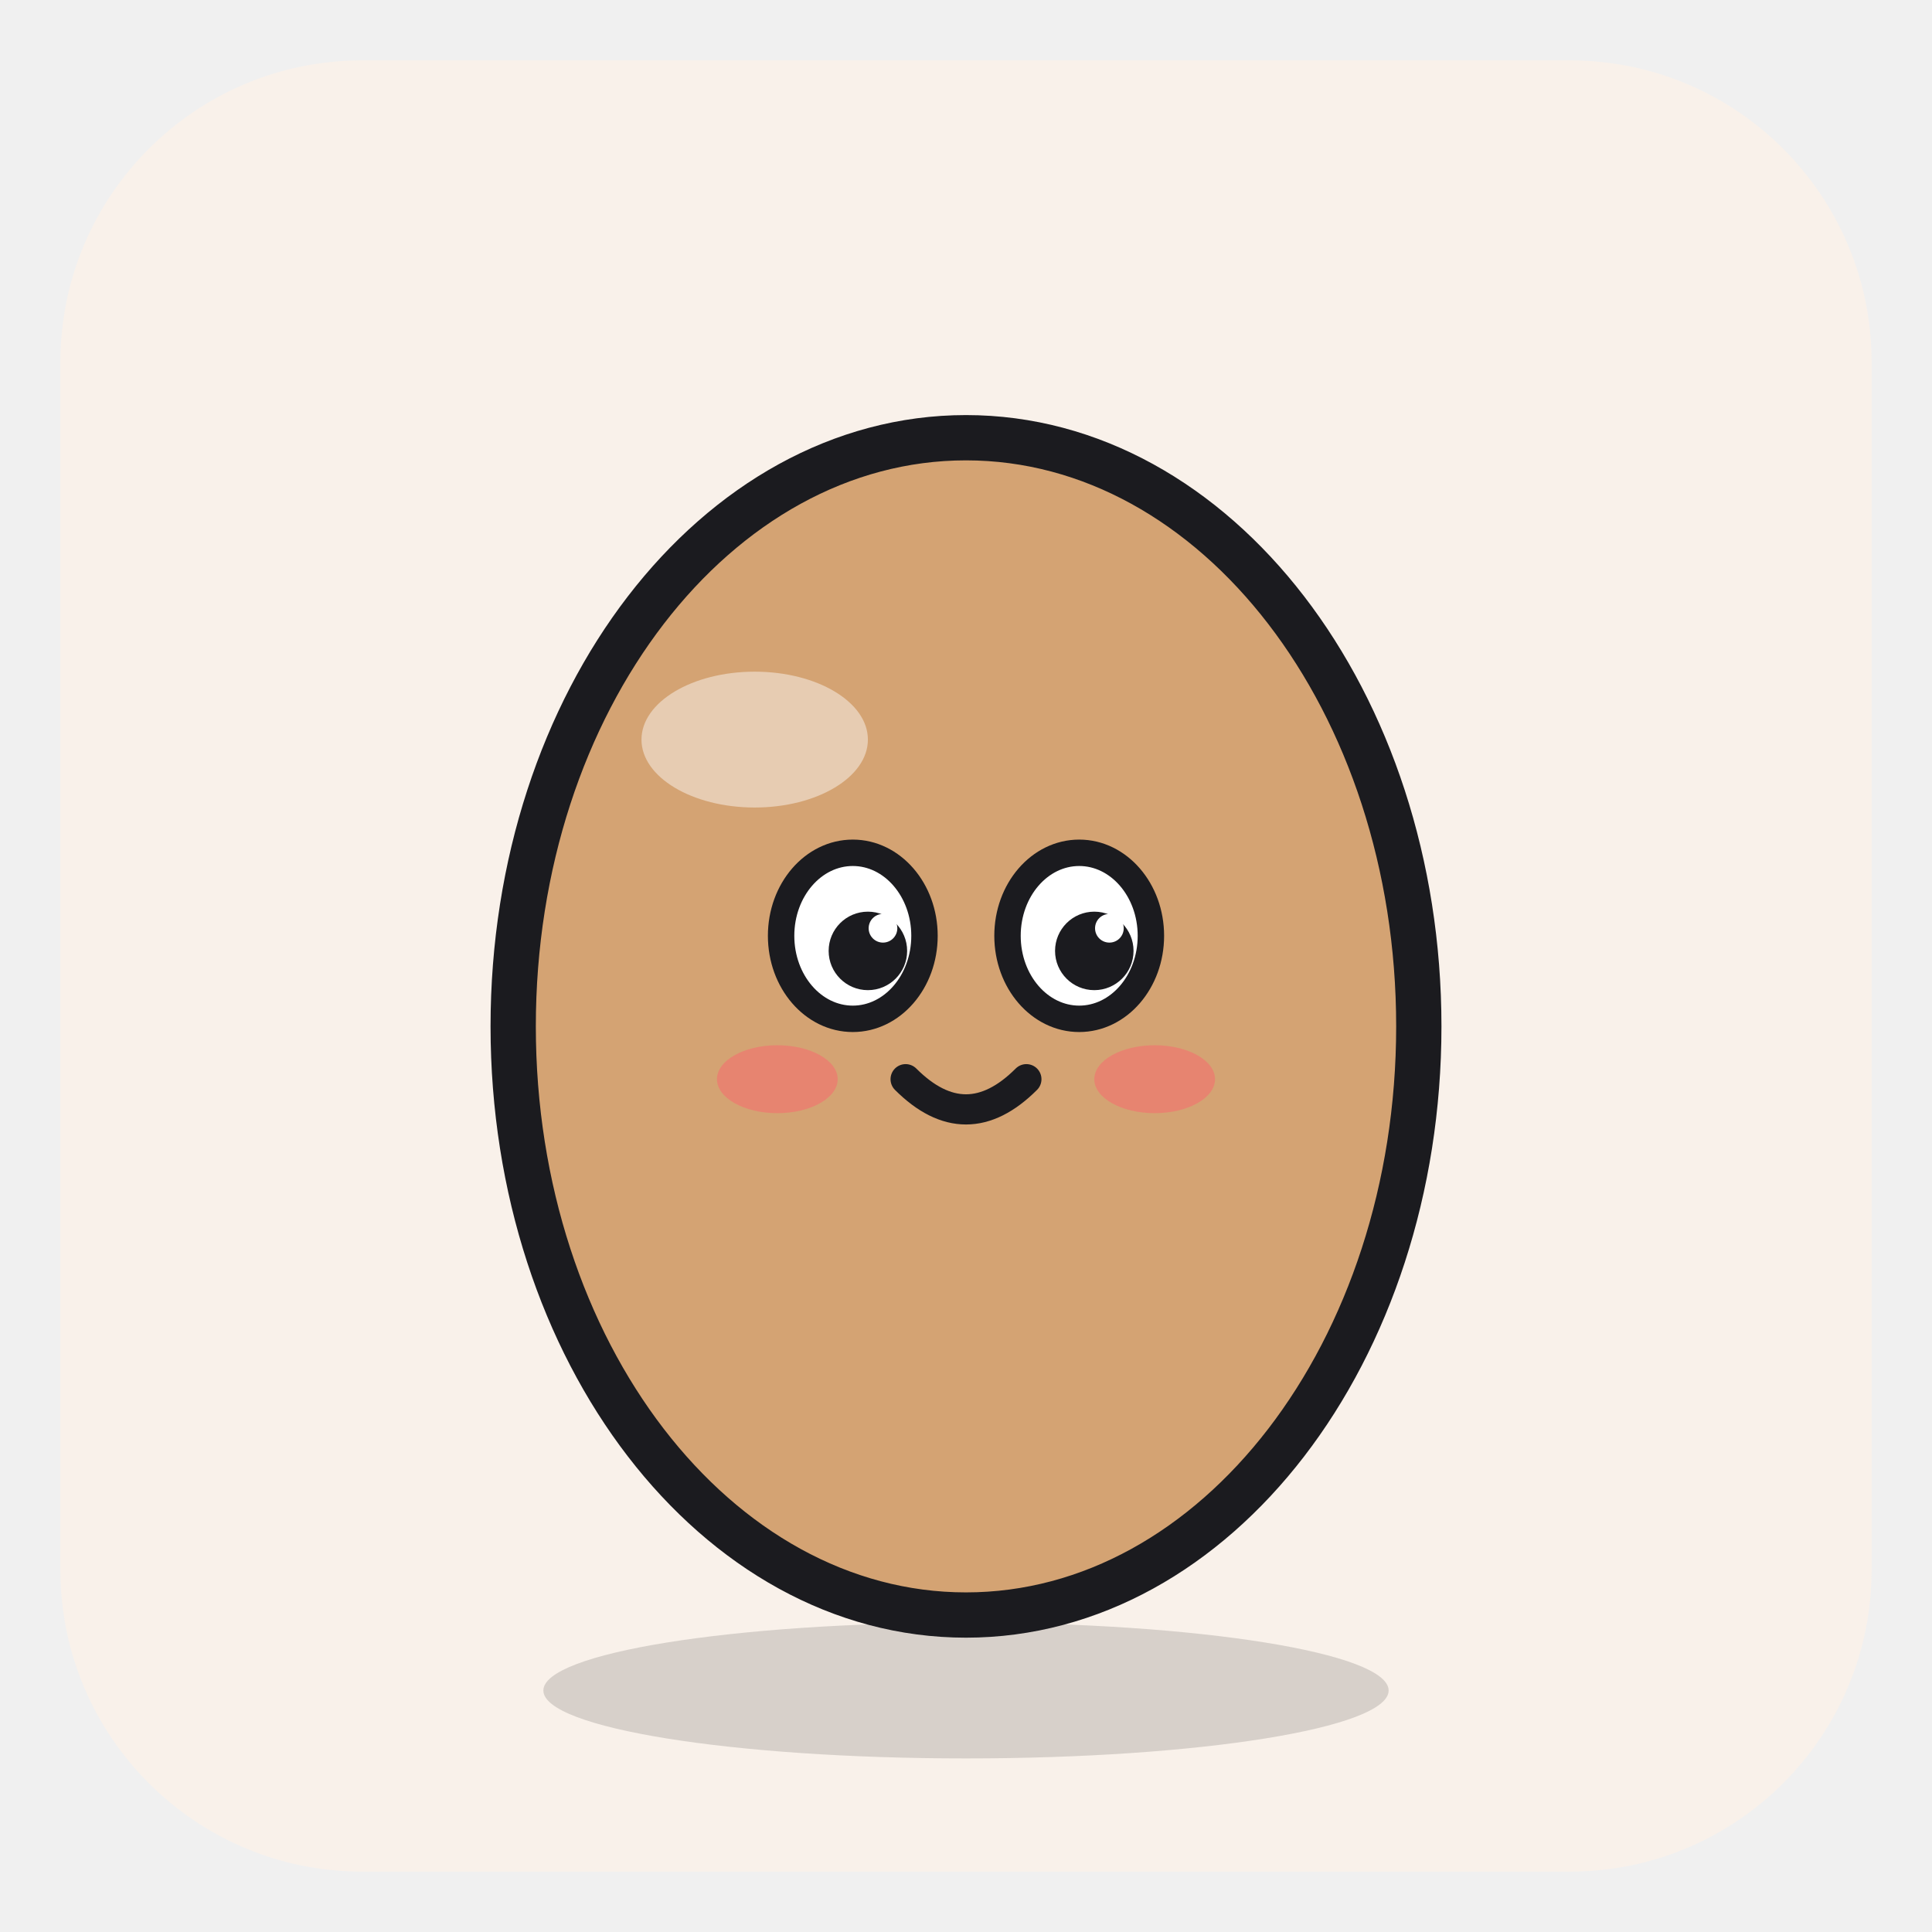
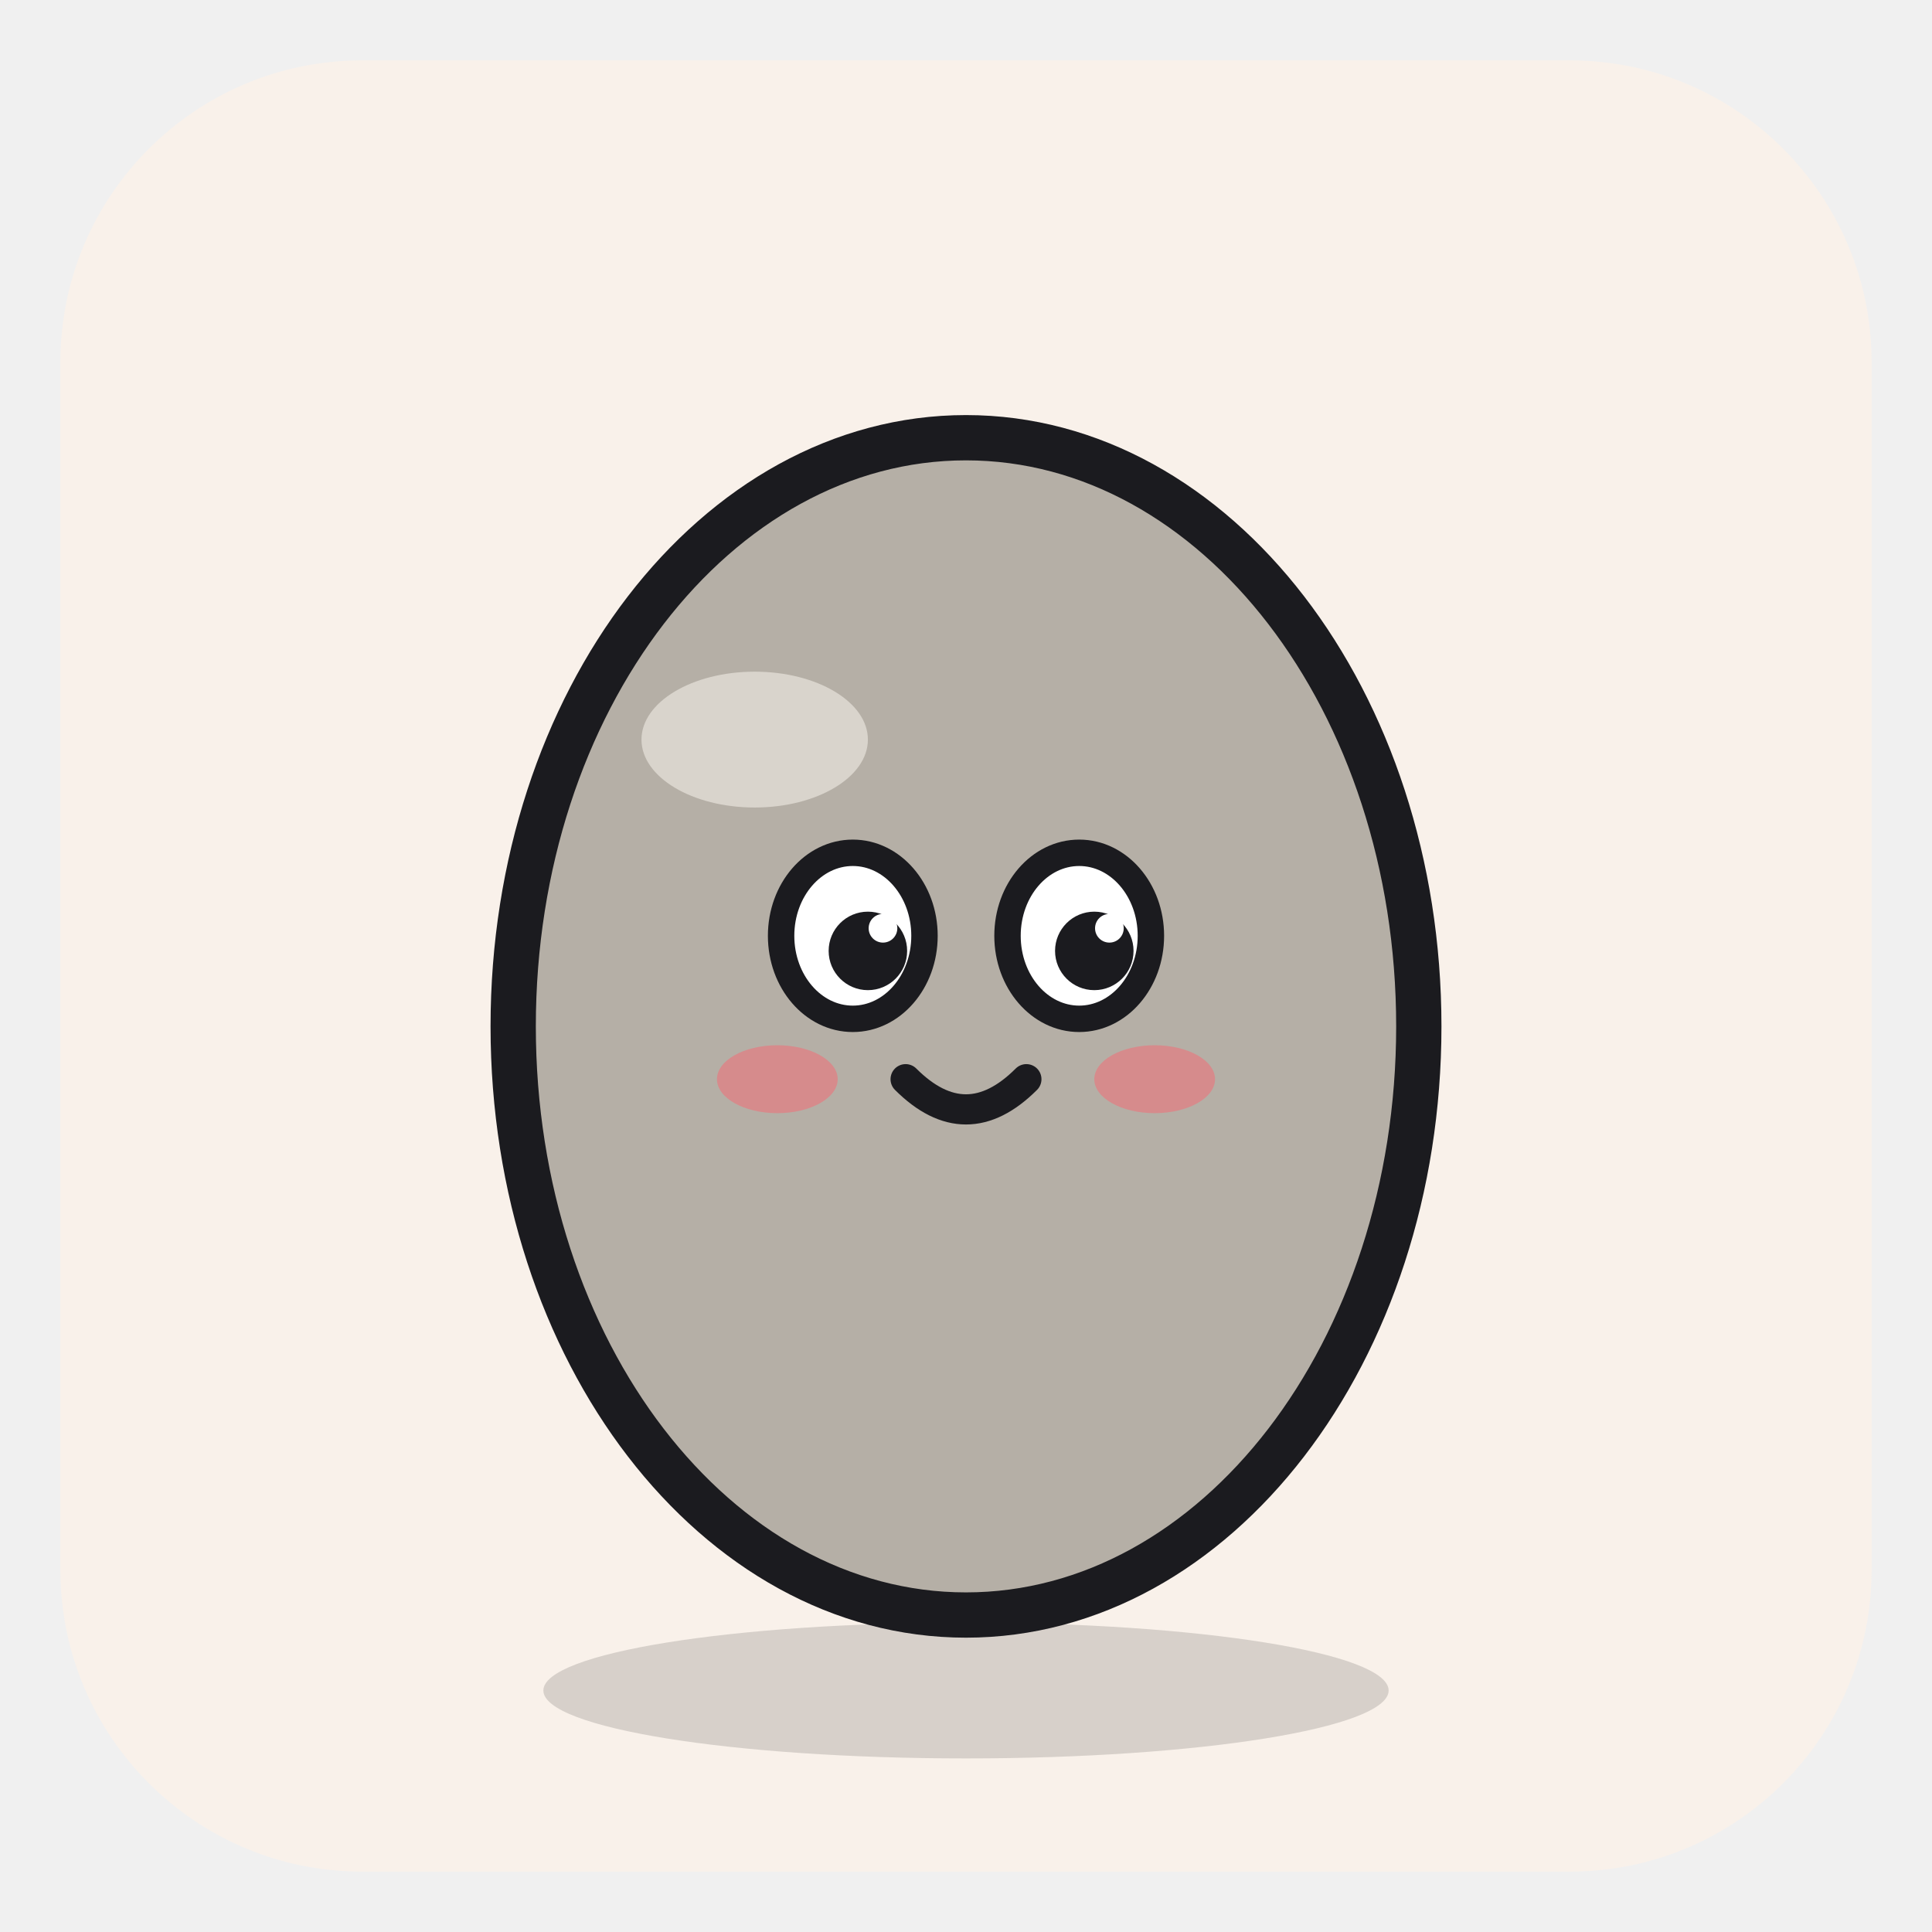
<svg xmlns="http://www.w3.org/2000/svg" viewBox="0 0 256 256" role="img" aria-labelledby="t">
  <rect x="8" y="8" width="240" height="240" rx="40" fill="#F9F1EA" />
  <ellipse cx="128" cy="224" rx="56" ry="9" fill="#000" opacity="0.14" />
  <g stroke="#1B1B1F" stroke-width="6" stroke-linejoin="round" stroke-linecap="round">
-     <ellipse cx="128" cy="136" rx="60" ry="78" fill="#D4A373" />
+     <ellipse cx="128" cy="136" rx="60" ry="78" fill="#B5AFA6" />
  </g>
-   <ellipse cx="100" cy="98" rx="15" ry="9" fill="#E7CCB2" />
+   <ellipse cx="100" cy="98" rx="15" ry="9" fill="#D9D4CC" />
  <ellipse cx="103" cy="143" rx="8" ry="4.5" fill="#FF5F6D" opacity="0.45" />
  <ellipse cx="153" cy="143" rx="8" ry="4.5" fill="#FF5F6D" opacity="0.45" />
  <g stroke="#1B1B1F" stroke-width="3.5">
    <ellipse cx="113" cy="124" rx="9.5" ry="11" fill="#FFFFFF" />
    <ellipse cx="143" cy="124" rx="9.5" ry="11" fill="#FFFFFF" />
  </g>
  <circle cx="115" cy="126" r="5.2" fill="#1B1B1F" />
  <circle cx="145" cy="126" r="5.2" fill="#1B1B1F" />
  <circle cx="117" cy="123" r="1.9" fill="#FFFFFF" />
  <circle cx="147" cy="123" r="1.9" fill="#FFFFFF" />
  <path d="M120 143 Q128 151 136 143" stroke="#1B1B1F" stroke-width="4" stroke-linecap="round" fill="none" />
</svg>
